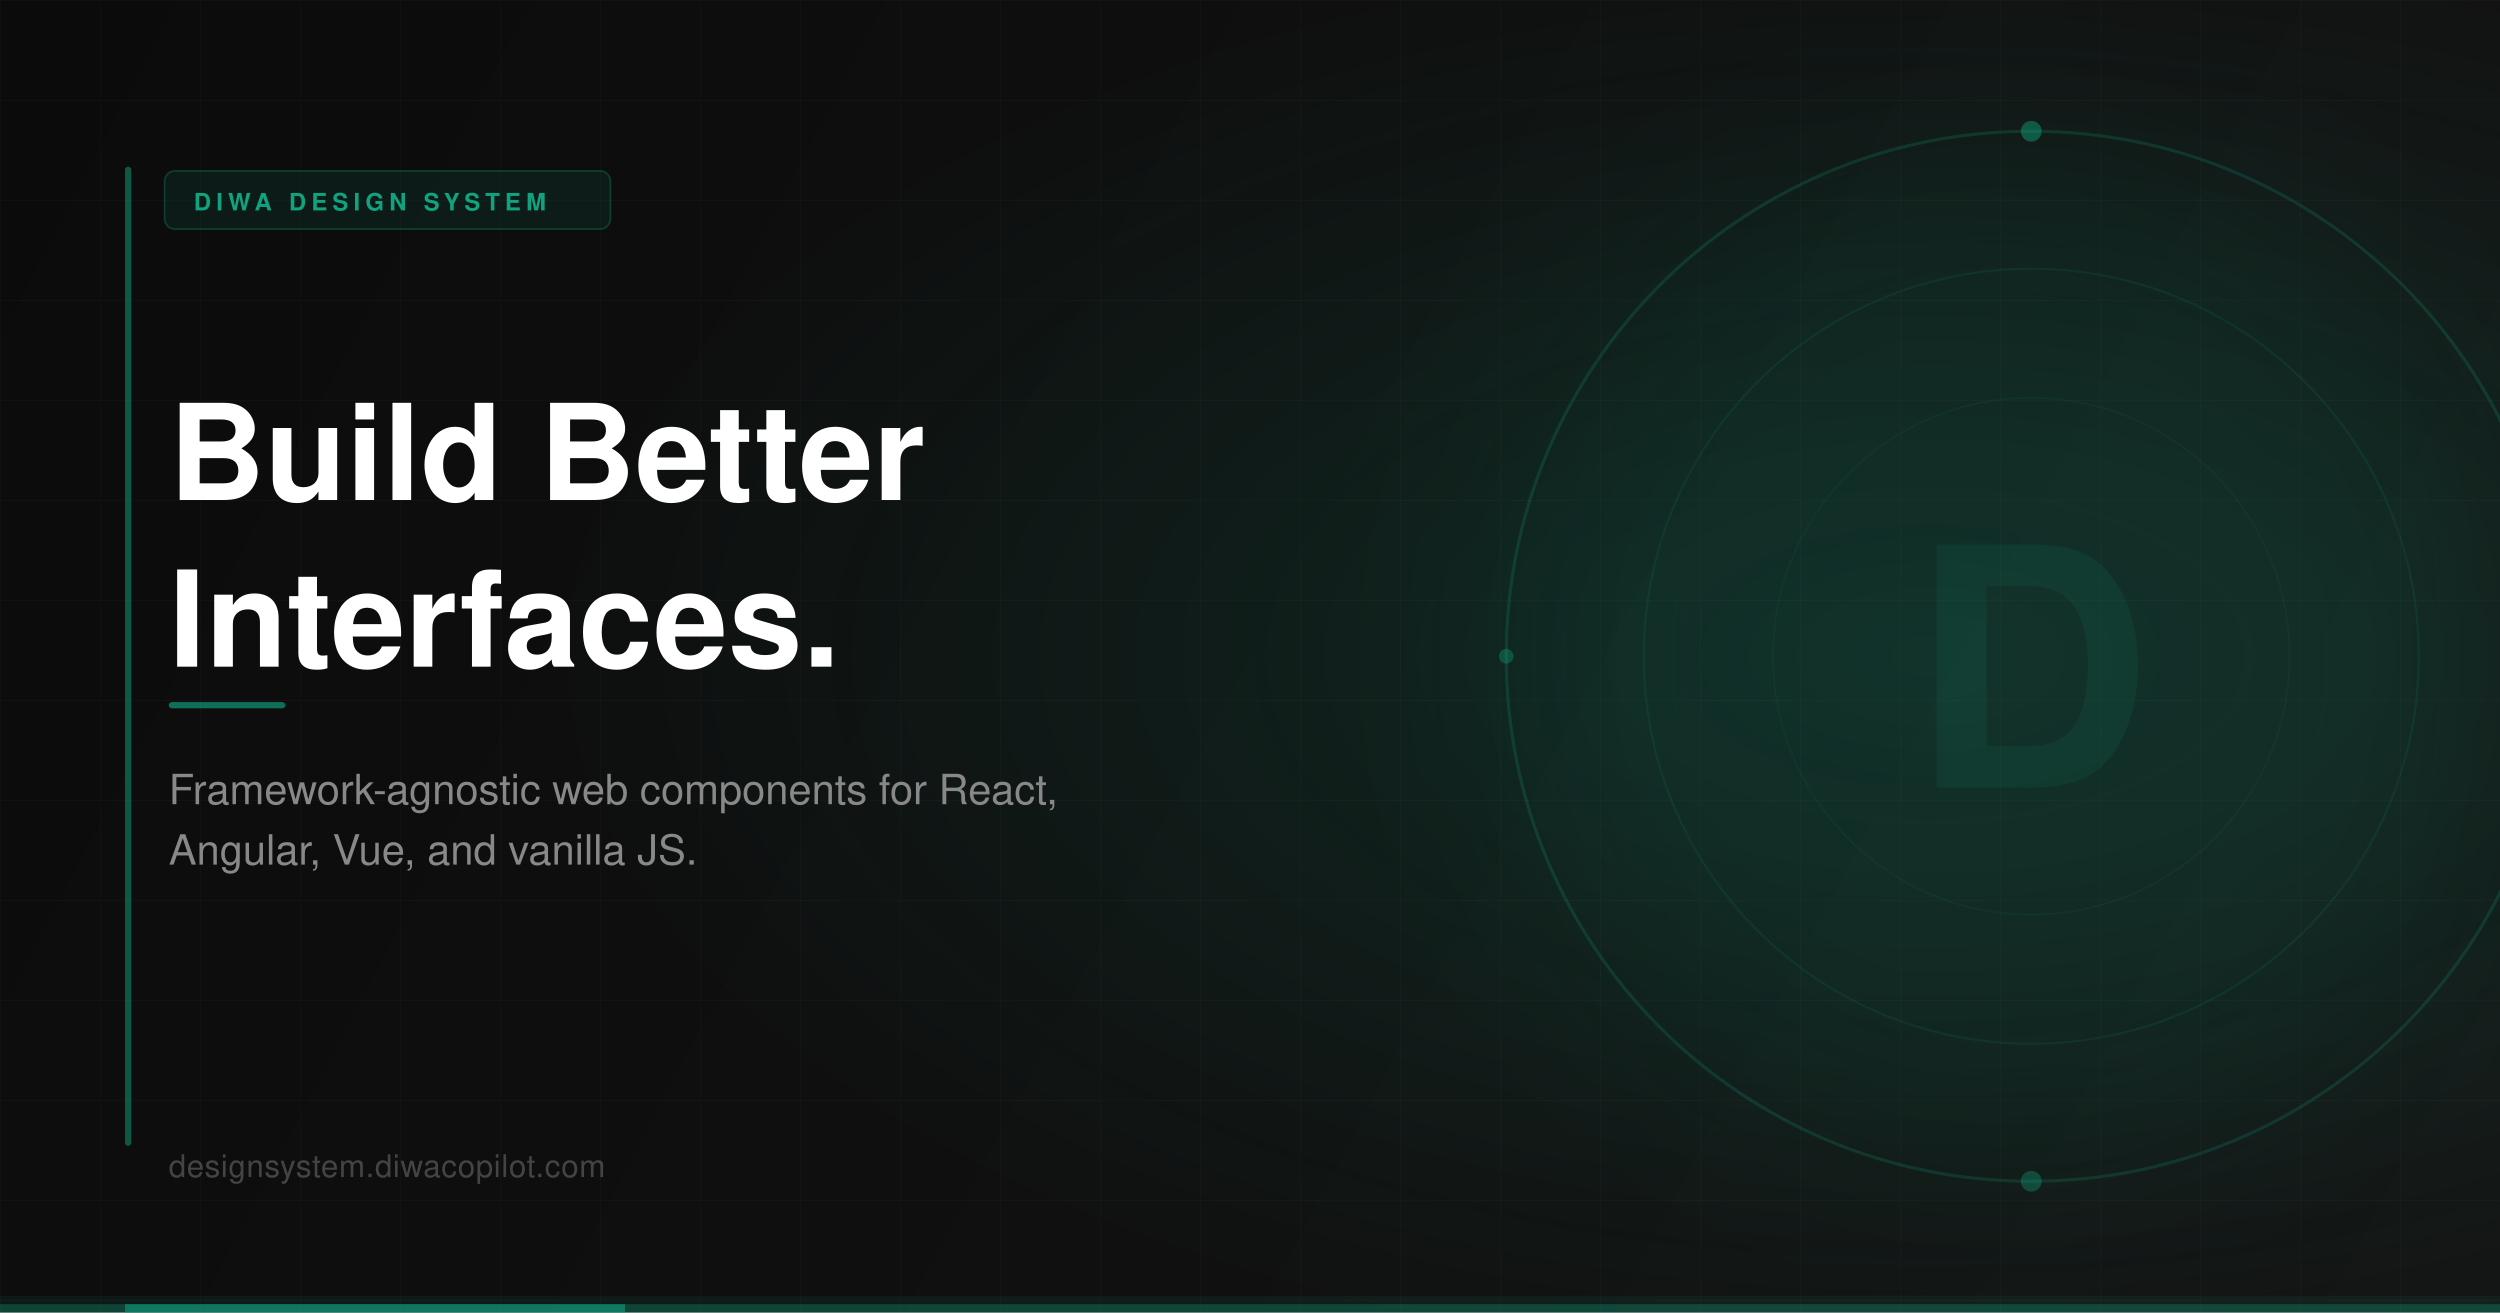
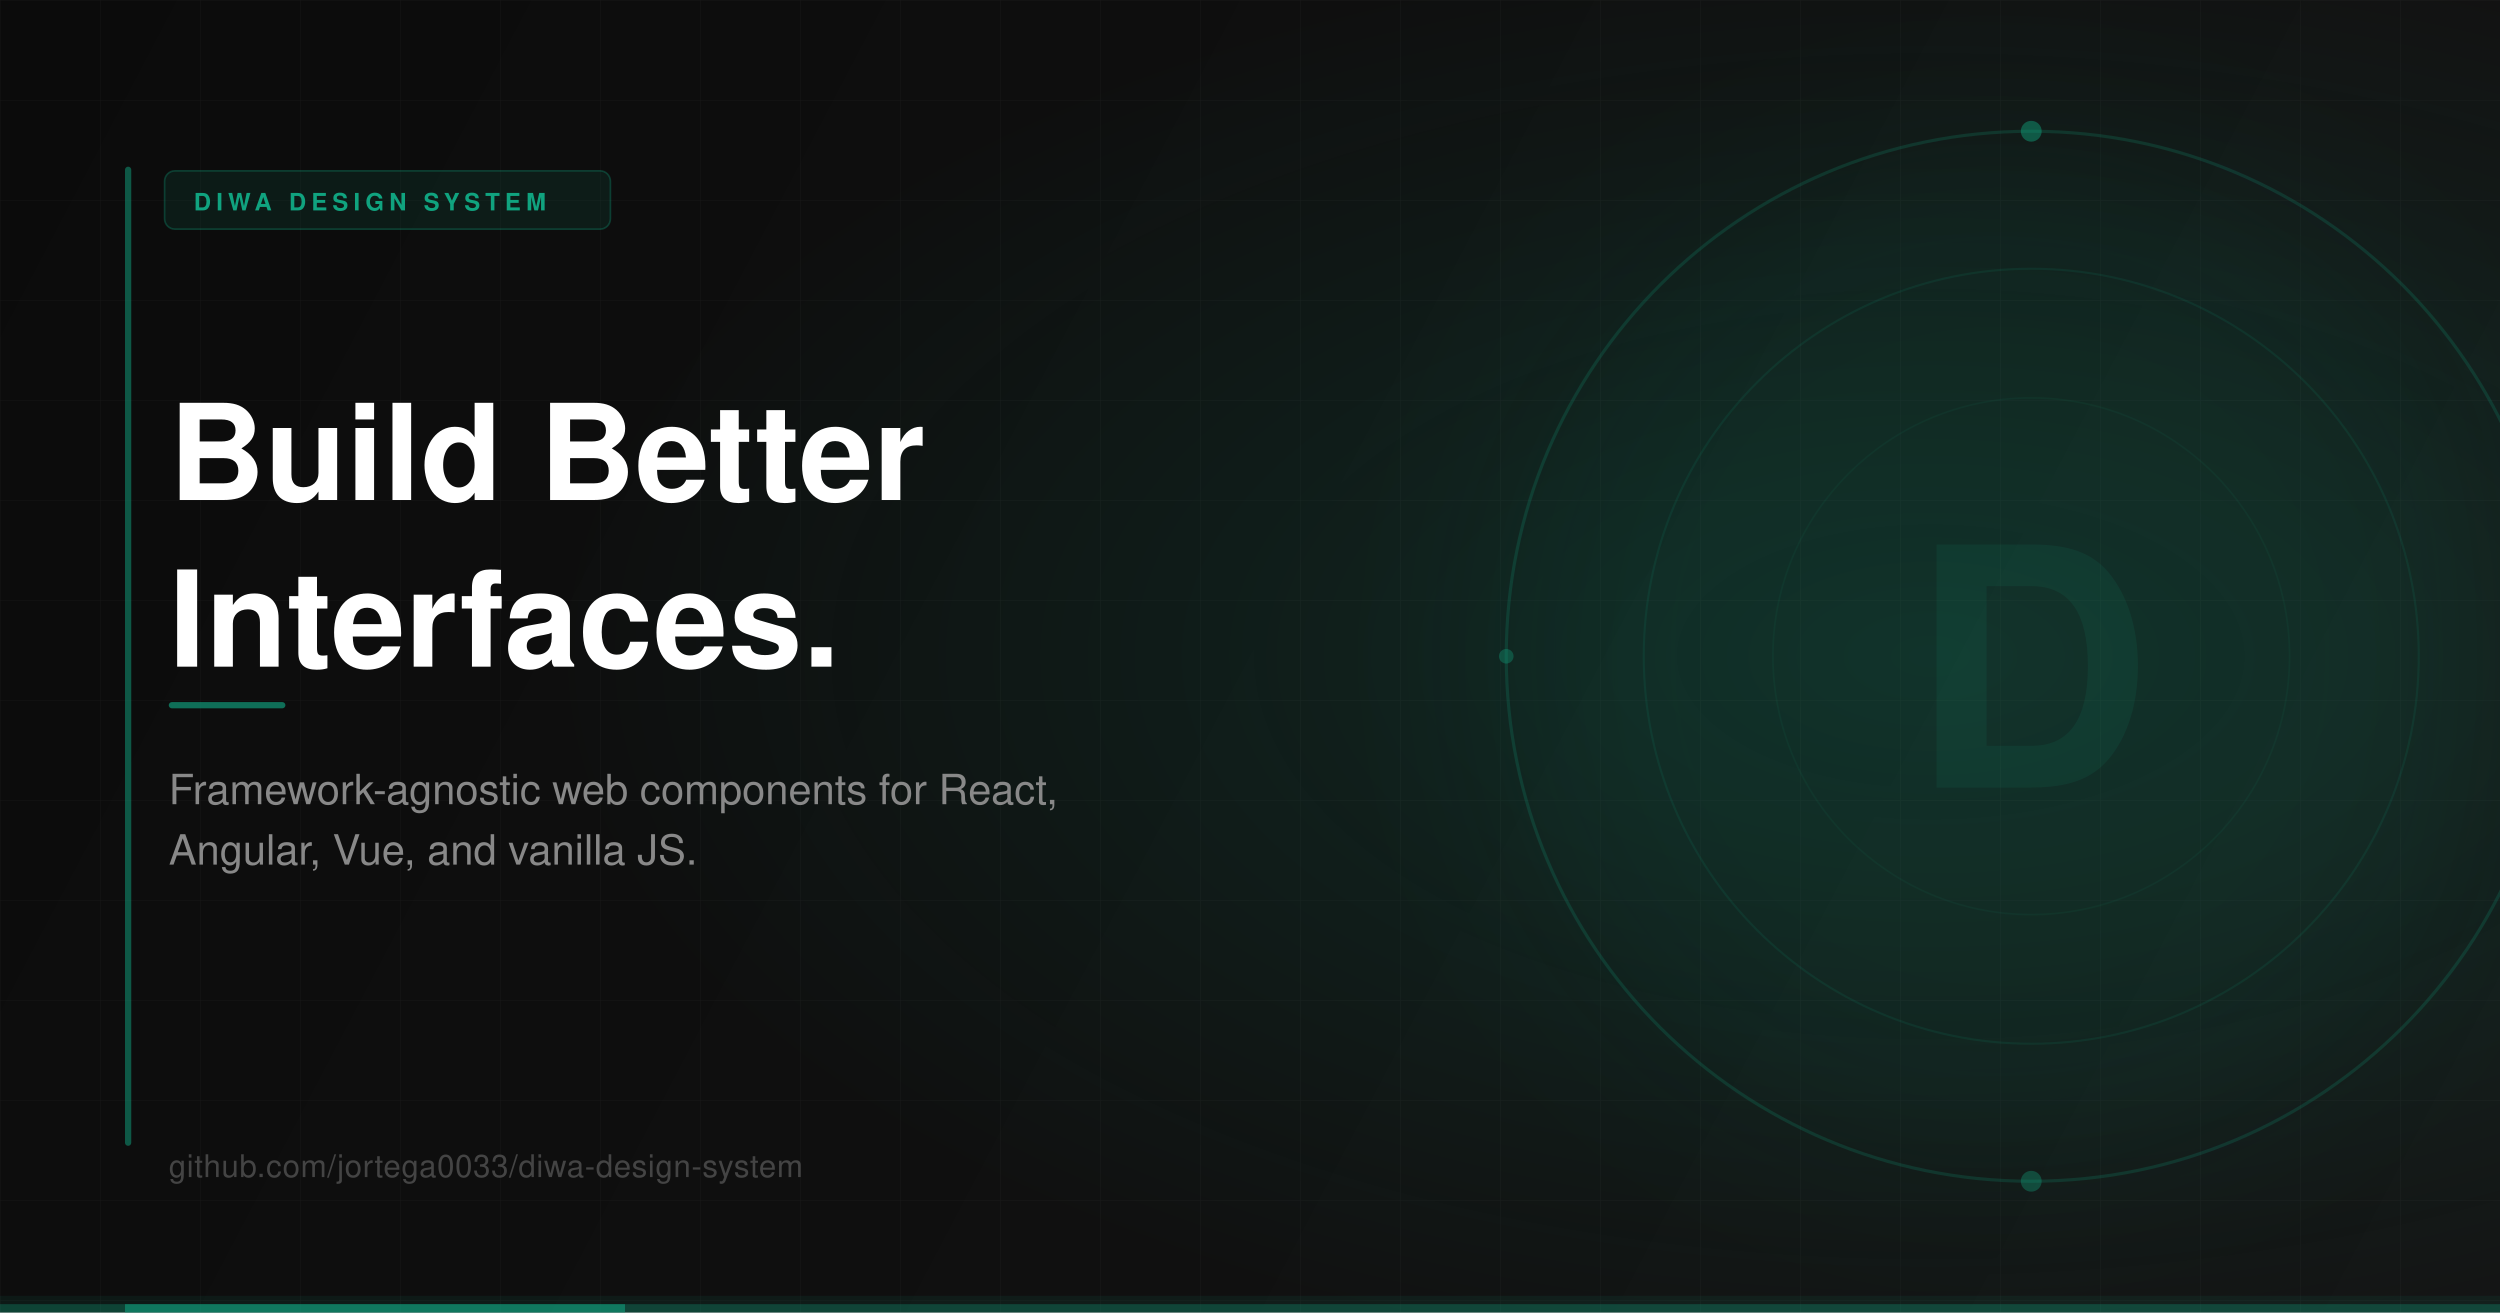
<svg xmlns="http://www.w3.org/2000/svg" width="1200" height="630" viewBox="0 0 1200 630">
  <defs>
    <linearGradient id="bg" x1="0" y1="0" x2="1200" y2="630" gradientUnits="userSpaceOnUse">
      <stop offset="0%" stop-color="#0b0b0b" />
      <stop offset="100%" stop-color="#141414" />
    </linearGradient>
    <pattern id="gp" width="48" height="48" patternUnits="userSpaceOnUse">
      <path d="M48,0L0,0 0,48" fill="none" stroke="white" stroke-width="0.5" stroke-opacity="0.04" />
    </pattern>
    <radialGradient id="gw" cx="0.77" cy="0.5" r="0.55" fx="0.77" fy="0.5">
      <stop offset="0%" stop-color="#10a37f" stop-opacity="0.18" />
      <stop offset="100%" stop-color="#10a37f" stop-opacity="0" />
    </radialGradient>
    <filter id="sf" x="-40%" y="-40%" width="180%" height="180%">
      <feGaussianBlur in="SourceGraphic" stdDeviation="45" />
    </filter>
  </defs>
  <rect width="1200" height="630" fill="url(#bg)" />
  <rect width="1200" height="630" fill="url(#gp)" />
  <rect width="1200" height="630" fill="url(#gw)" />
  <circle cx="960" cy="315" r="240" fill="#10a37f" opacity="0.07" filter="url(#sf)" />
  <circle cx="975" cy="315" r="252" fill="none" stroke="#10a37f" stroke-width="1.5" stroke-opacity="0.20" />
  <circle cx="975" cy="315" r="186" fill="none" stroke="#10a37f" stroke-width="1" stroke-opacity="0.11" />
  <circle cx="975" cy="315" r="124" fill="none" stroke="#10a37f" stroke-width="0.8" stroke-opacity="0.07" />
  <circle cx="975" cy="63" r="5" fill="#10a37f" opacity="0.45" />
  <circle cx="975" cy="567" r="5" fill="#10a37f" opacity="0.35" />
  <circle cx="723" cy="315" r="3.5" fill="#10a37f" opacity="0.35" />
  <text x="975" y="378" text-anchor="middle" font-family="-apple-system,BlinkMacSystemFont,'Segoe UI',Helvetica,Arial,sans-serif" font-size="160" font-weight="900" fill="#10a37f" opacity="0.10">D</text>
  <rect x="60" y="80" width="3" height="470" rx="1.5" fill="#10a37f" opacity="0.50" />
  <rect x="79" y="82" width="214" height="28" rx="5" fill="#10a37f" fill-opacity="0.10" stroke="#10a37f" stroke-width="0.8" stroke-opacity="0.30" />
  <text x="93" y="101" font-family="-apple-system,BlinkMacSystemFont,'Segoe UI',Helvetica,Arial,sans-serif" font-size="11.5" font-weight="700" letter-spacing="2.5" fill="#10a37f">DIWA DESIGN SYSTEM</text>
  <text x="81" y="240" font-family="-apple-system,BlinkMacSystemFont,'Segoe UI',Helvetica,Arial,sans-serif" font-size="64" font-weight="800" fill="white">Build Better</text>
  <text x="81" y="320" font-family="-apple-system,BlinkMacSystemFont,'Segoe UI',Helvetica,Arial,sans-serif" font-size="64" font-weight="800" fill="white">Interfaces.</text>
  <rect x="81" y="337" width="56" height="3" rx="1.5" fill="#10a37f" opacity="0.65" />
  <text x="81" y="386" font-family="-apple-system,BlinkMacSystemFont,'Segoe UI',Helvetica,Arial,sans-serif" font-size="20" fill="#888">Framework-agnostic web components for React,</text>
  <text x="81" y="415" font-family="-apple-system,BlinkMacSystemFont,'Segoe UI',Helvetica,Arial,sans-serif" font-size="20" fill="#888">Angular, Vue, and vanilla JS.</text>
-   <text x="81" y="565" font-family="-apple-system,BlinkMacSystemFont,'Segoe UI',Helvetica,Arial,sans-serif" font-size="15" fill="#444" letter-spacing="0.3">designsystem.diwacopilot.com</text>
+   <text x="81" y="565" font-family="-apple-system,BlinkMacSystemFont,'Segoe UI',Helvetica,Arial,sans-serif" font-size="15" fill="#444" letter-spacing="0.3">github.com/jortega0033/diwa-design-system</text>
  <rect x="0" y="622" width="1200" height="8" fill="#10a37f" opacity="0.08" />
  <rect x="0" y="626" width="1200" height="4" fill="#10a37f" opacity="0.30" />
  <rect x="60" y="626" width="240" height="4" fill="#10a37f" opacity="0.55" />
</svg>
